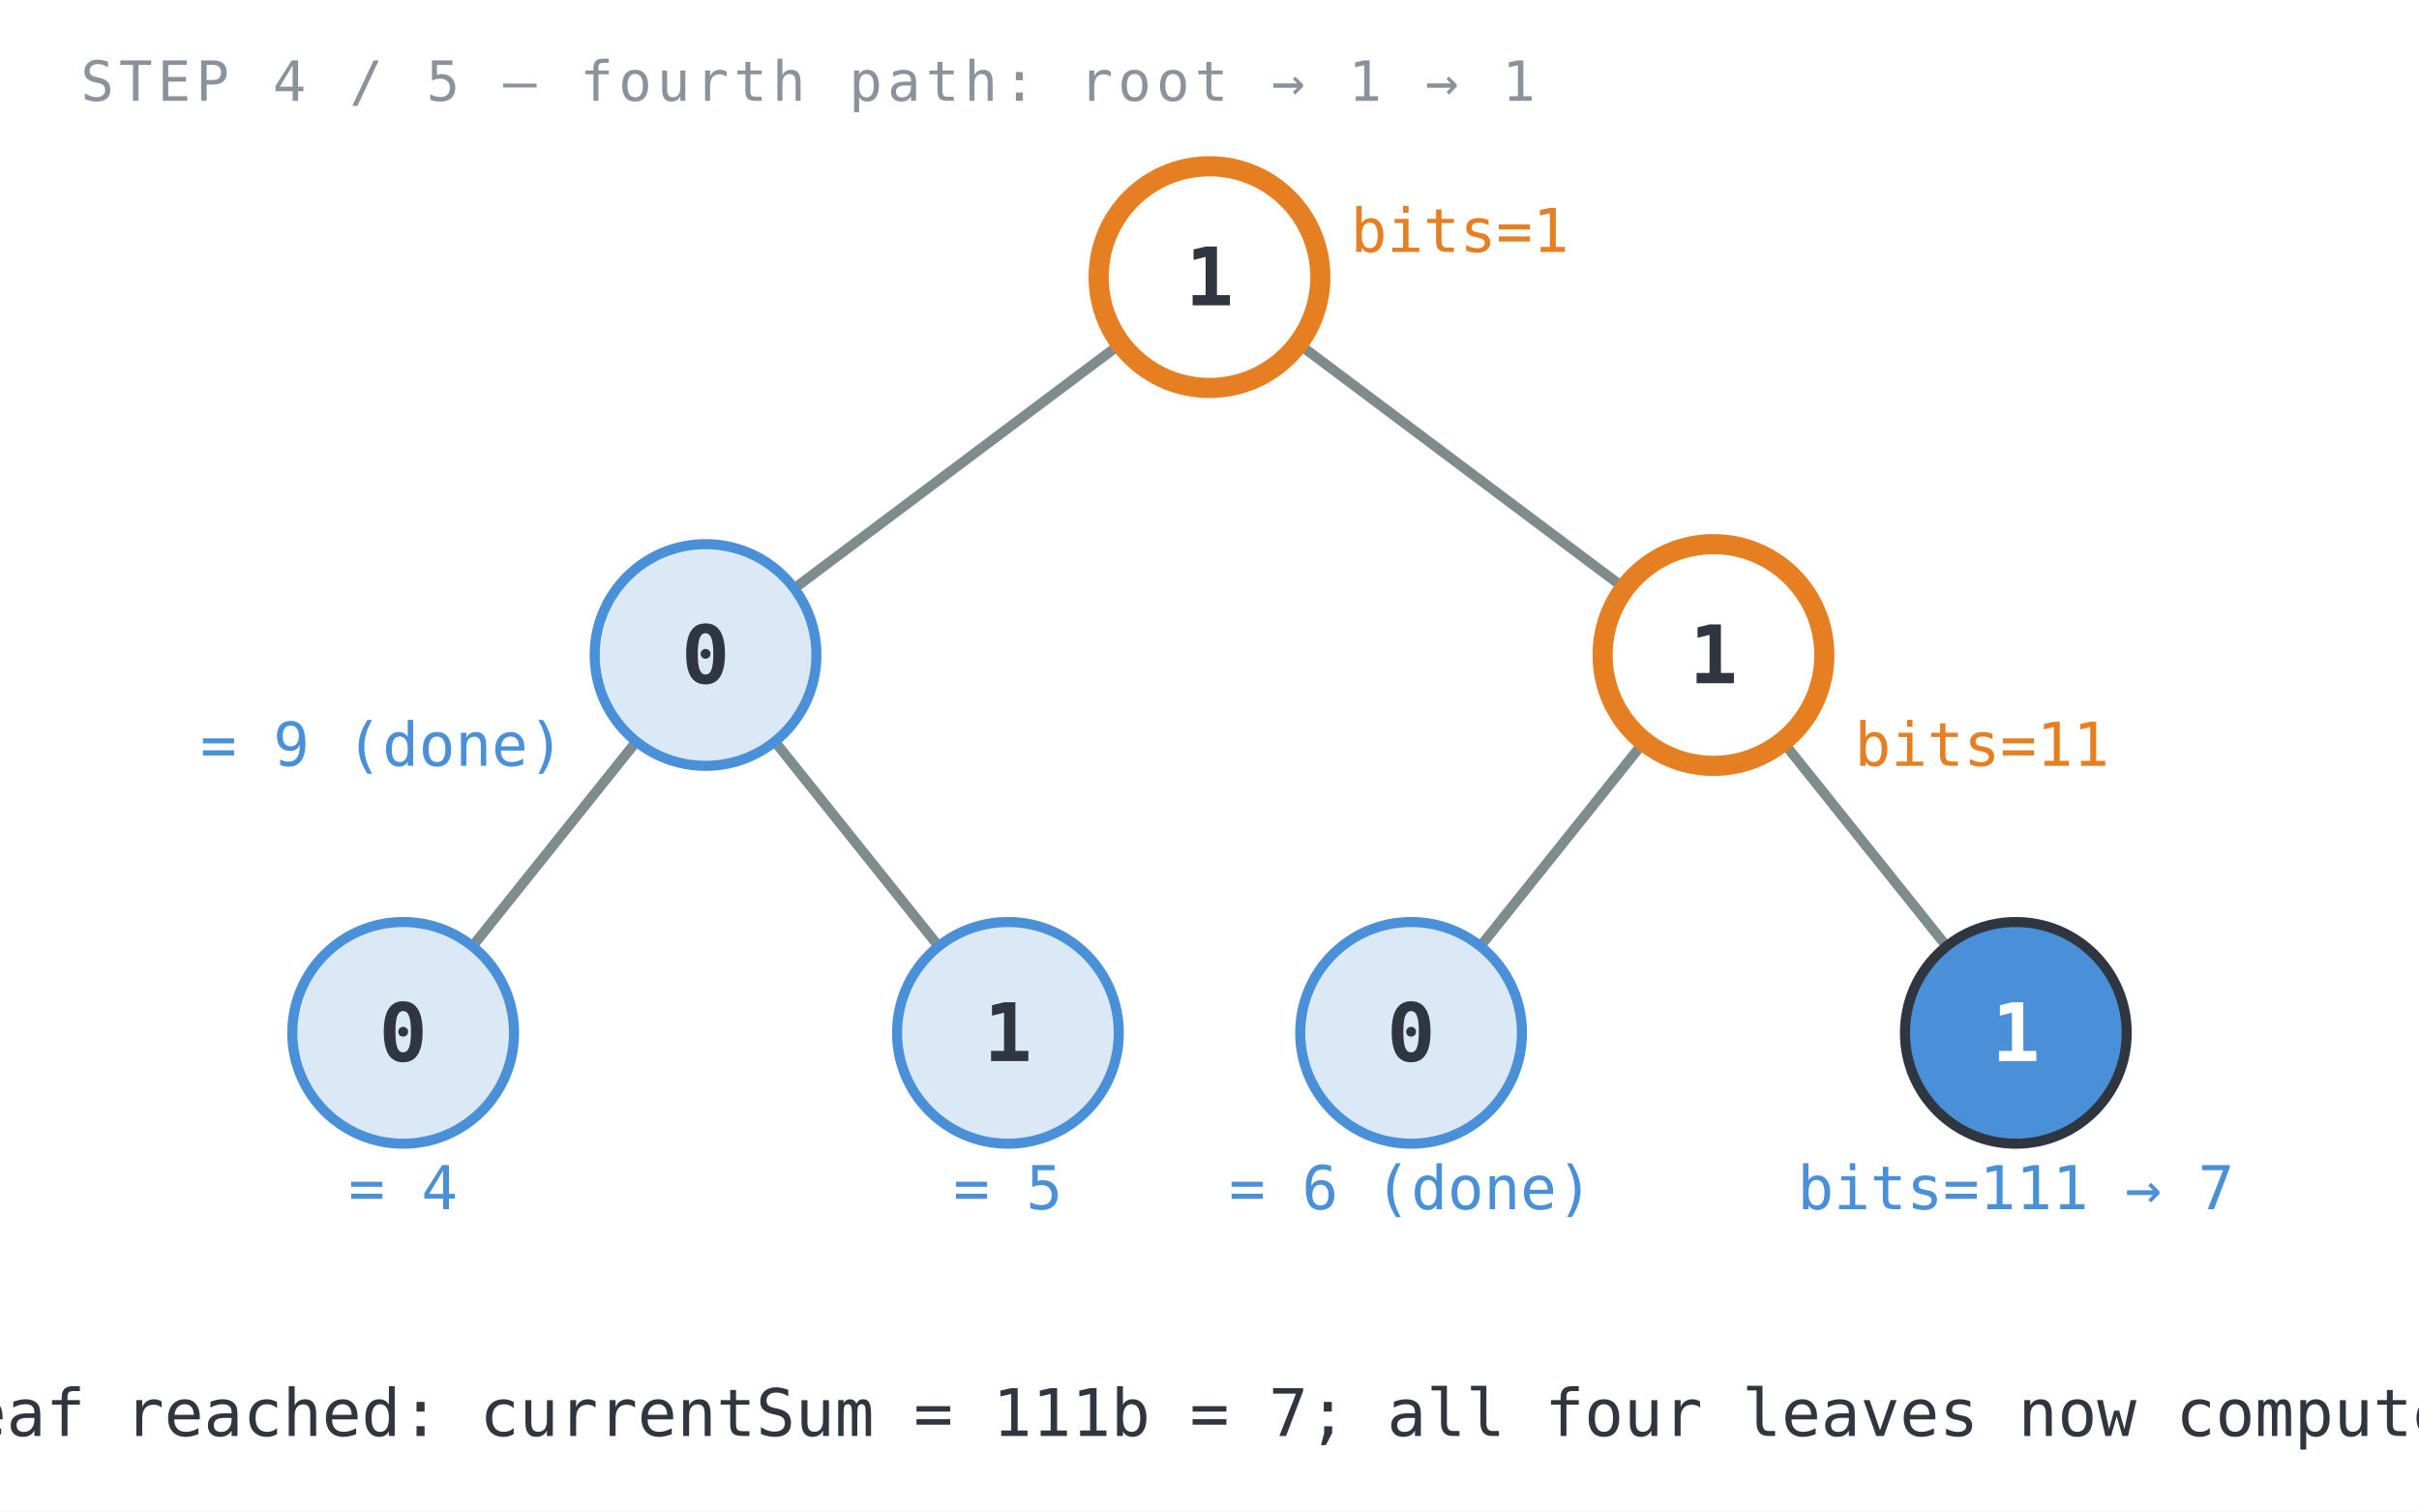
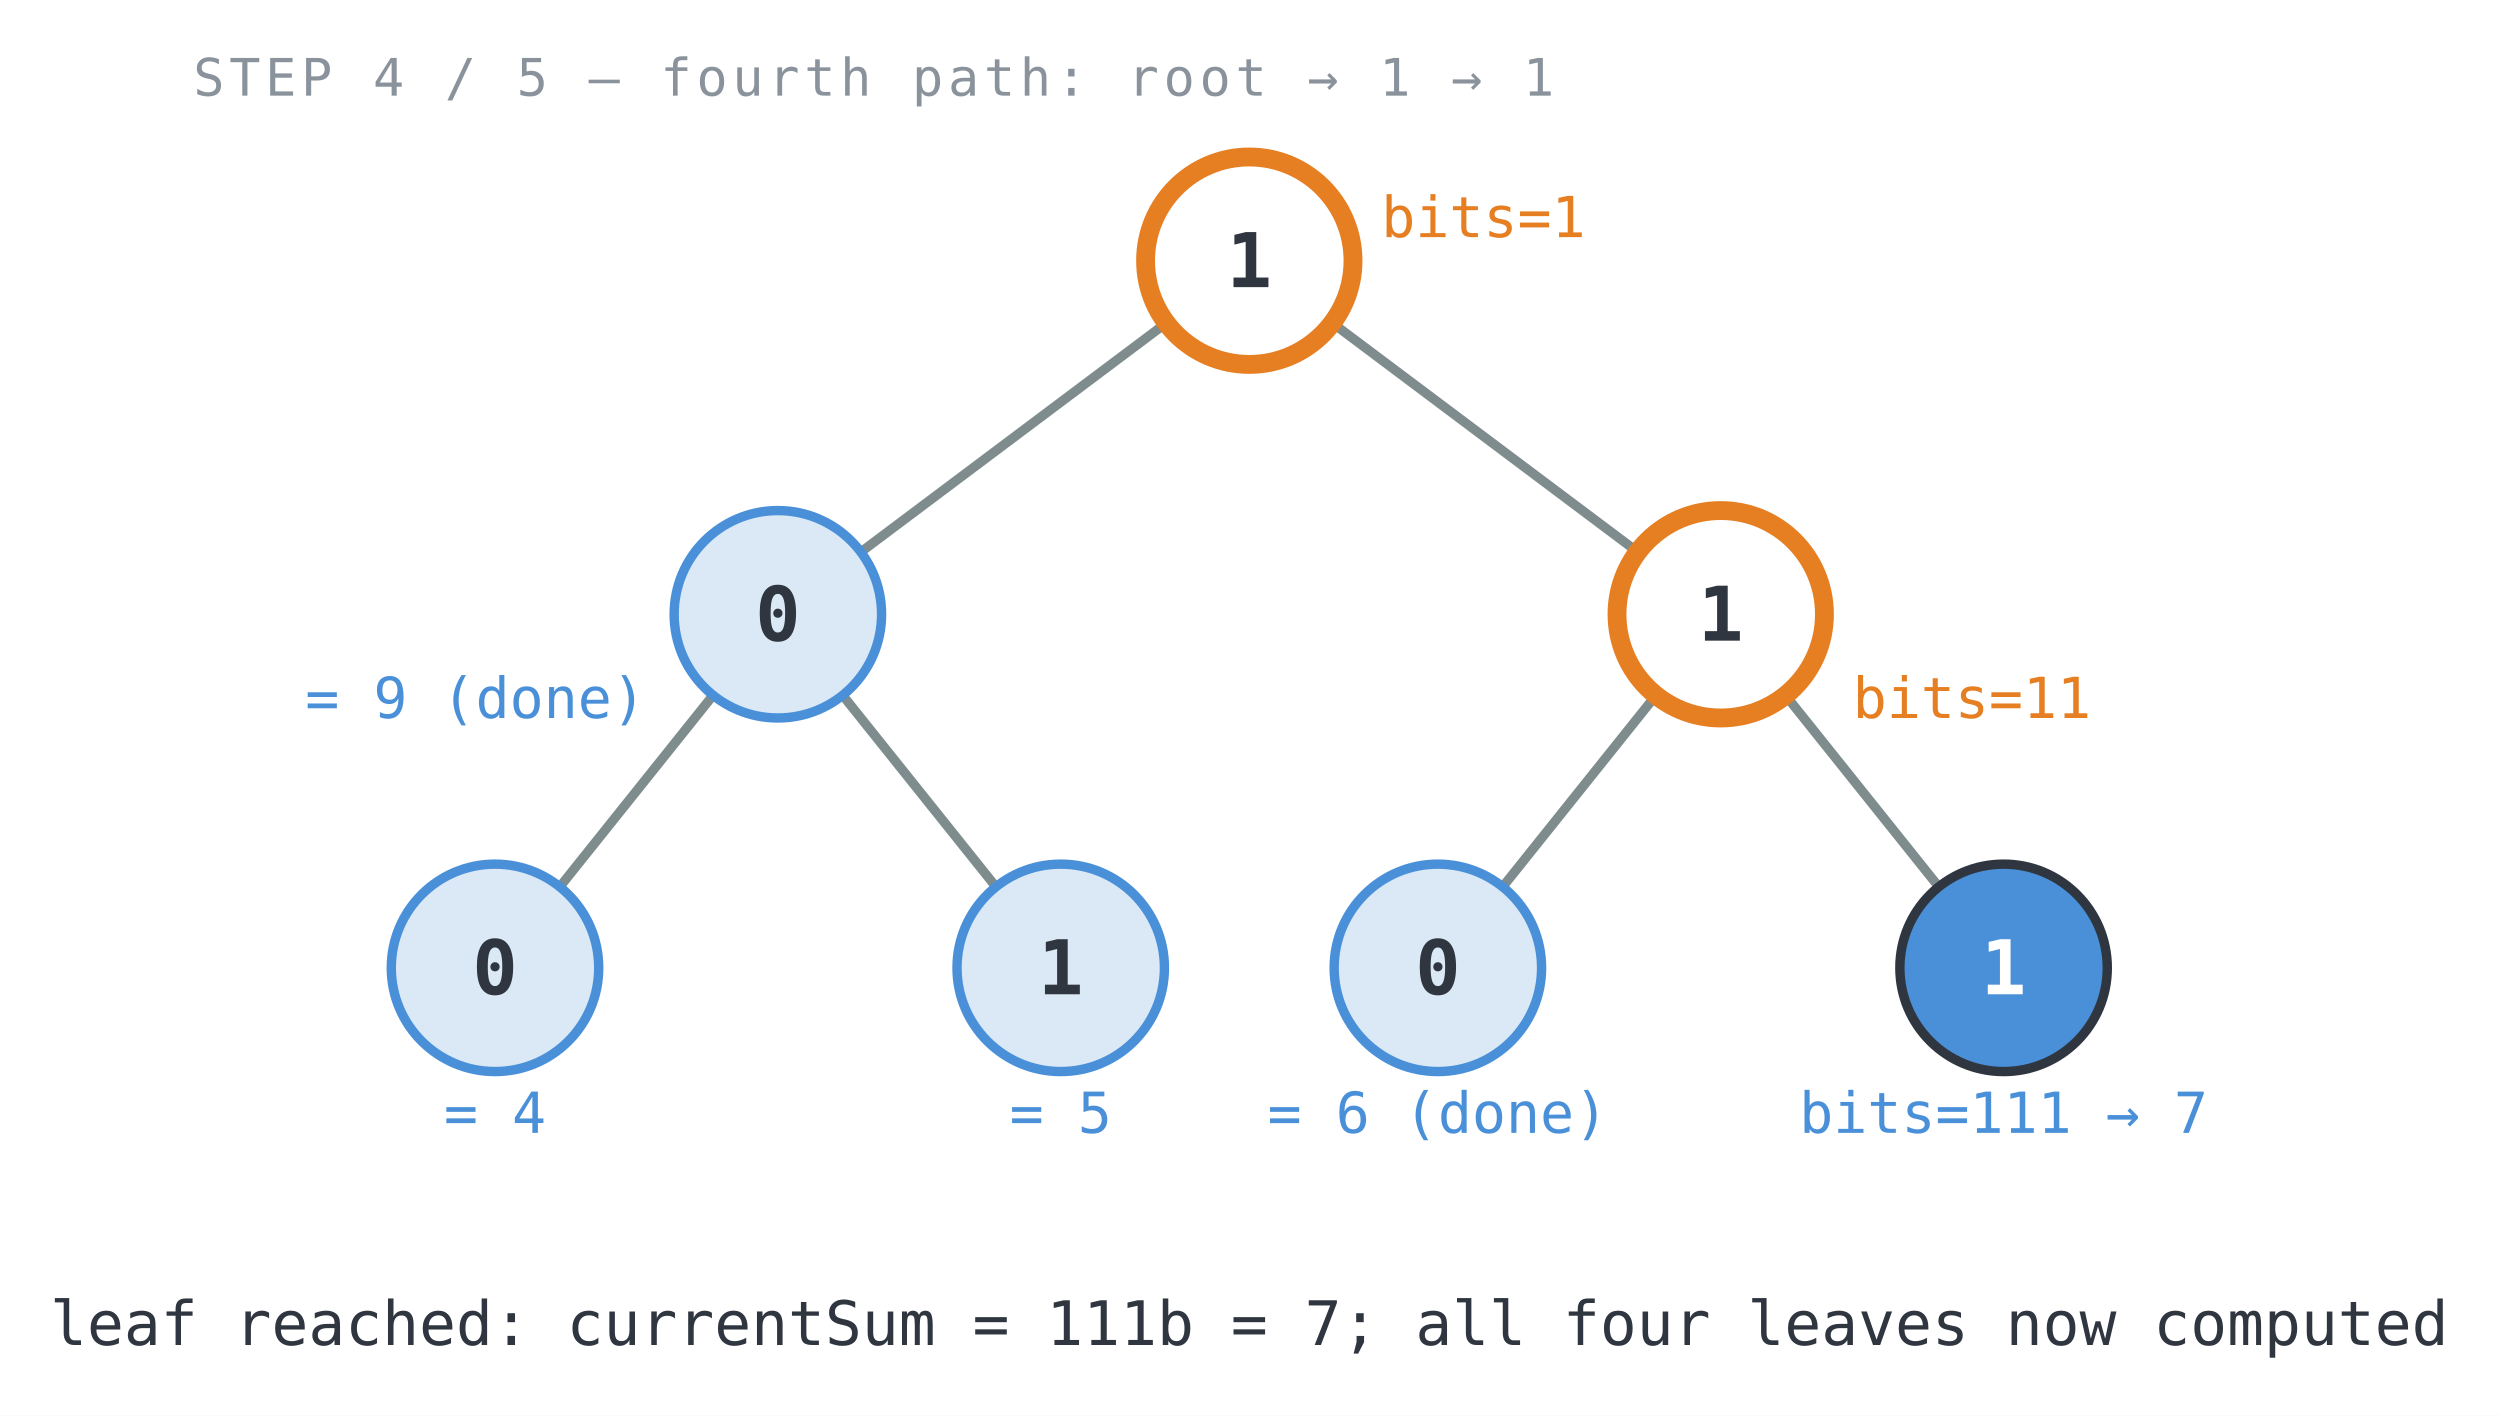
- <svg xmlns="http://www.w3.org/2000/svg" viewBox="0 0 480 300" font-family="SFMono-Regular, Menlo, Consolas, monospace">
-   <rect x="0" y="0" width="480" height="300" fill="#ffffff" />
+ <svg xmlns="http://www.w3.org/2000/svg" viewBox="-25.0 -0.3 530.3 300.3" font-family="SFMono-Regular, Menlo, Consolas, monospace">
+   <rect x="-25.0" y="-0.3" width="530.3" height="300.3" fill="#ffffff" />
  <text x="16" y="20" font-size="11" letter-spacing="1" fill="#8a939c">STEP 4 / 5 — fourth path: root → 1 → 1</text>
  <g stroke="#7f8c8d" stroke-width="2">
    <line x1="240" y1="55" x2="140" y2="130" />
    <line x1="240" y1="55" x2="340" y2="130" />
    <line x1="140" y1="130" x2="80" y2="205" />
    <line x1="140" y1="130" x2="200" y2="205" />
    <line x1="340" y1="130" x2="280" y2="205" />
    <line x1="340" y1="130" x2="400" y2="205" />
  </g>
  <circle cx="240" cy="55" r="22" fill="#ffffff" stroke="#e67e22" stroke-width="4" />
  <text x="240" y="55" dy="0.35em" text-anchor="middle" font-size="16" font-weight="700" fill="#2f3640">1</text>
  <text x="268" y="50" font-size="12" fill="#e67e22">bits=1</text>
  <circle cx="140" cy="130" r="22" fill="#dbe9f7" stroke="#4a90d9" stroke-width="2" />
  <text x="140" y="130" dy="0.35em" text-anchor="middle" font-size="16" font-weight="700" fill="#2f3640">0</text>
  <text x="112" y="152" font-size="12" fill="#4a90d9" text-anchor="end">= 9 (done)</text>
  <circle cx="80" cy="205" r="22" fill="#dbe9f7" stroke="#4a90d9" stroke-width="2" />
  <text x="80" y="205" dy="0.35em" text-anchor="middle" font-size="16" font-weight="700" fill="#2f3640">0</text>
  <text x="80" y="240" text-anchor="middle" font-size="12" fill="#4a90d9">= 4</text>
  <circle cx="200" cy="205" r="22" fill="#dbe9f7" stroke="#4a90d9" stroke-width="2" />
  <text x="200" y="205" dy="0.35em" text-anchor="middle" font-size="16" font-weight="700" fill="#2f3640">1</text>
  <text x="200" y="240" text-anchor="middle" font-size="12" fill="#4a90d9">= 5</text>
  <circle cx="340" cy="130" r="22" fill="#ffffff" stroke="#e67e22" stroke-width="4" />
  <text x="340" y="130" dy="0.35em" text-anchor="middle" font-size="16" font-weight="700" fill="#2f3640">1</text>
  <text x="368" y="152" font-size="12" fill="#e67e22">bits=11</text>
  <circle cx="280" cy="205" r="22" fill="#dbe9f7" stroke="#4a90d9" stroke-width="2" />
  <text x="280" y="205" dy="0.35em" text-anchor="middle" font-size="16" font-weight="700" fill="#2f3640">0</text>
  <text x="280" y="240" text-anchor="middle" font-size="12" fill="#4a90d9">= 6 (done)</text>
  <circle cx="400" cy="205" r="22" fill="#4a90d9" stroke="#2f3640" stroke-width="2" />
  <text x="400" y="205" dy="0.35em" text-anchor="middle" font-size="16" font-weight="700" fill="#ffffff">1</text>
  <text x="400" y="240" text-anchor="middle" font-size="12" fill="#4a90d9">bits=111 → 7</text>
  <text x="240" y="285" text-anchor="middle" font-size="13" fill="#2f3640">leaf reached: currentSum = 111b = 7; all four leaves now computed</text>
</svg>
